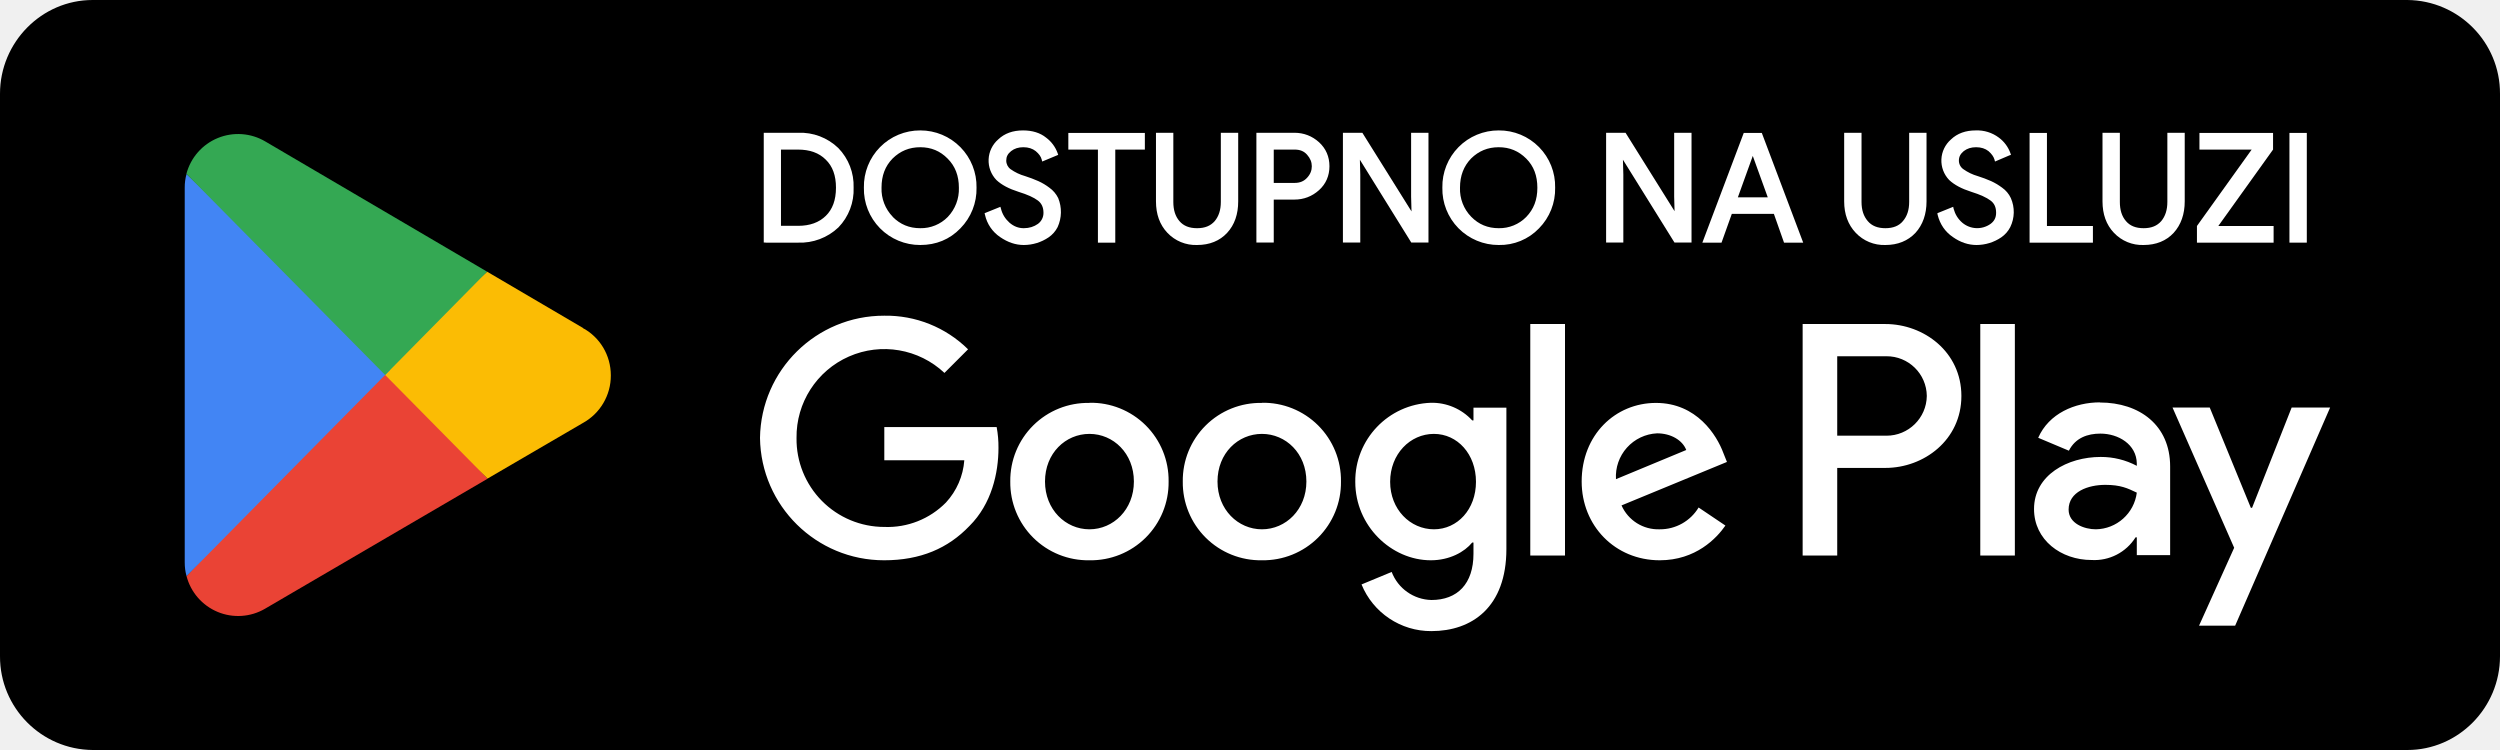
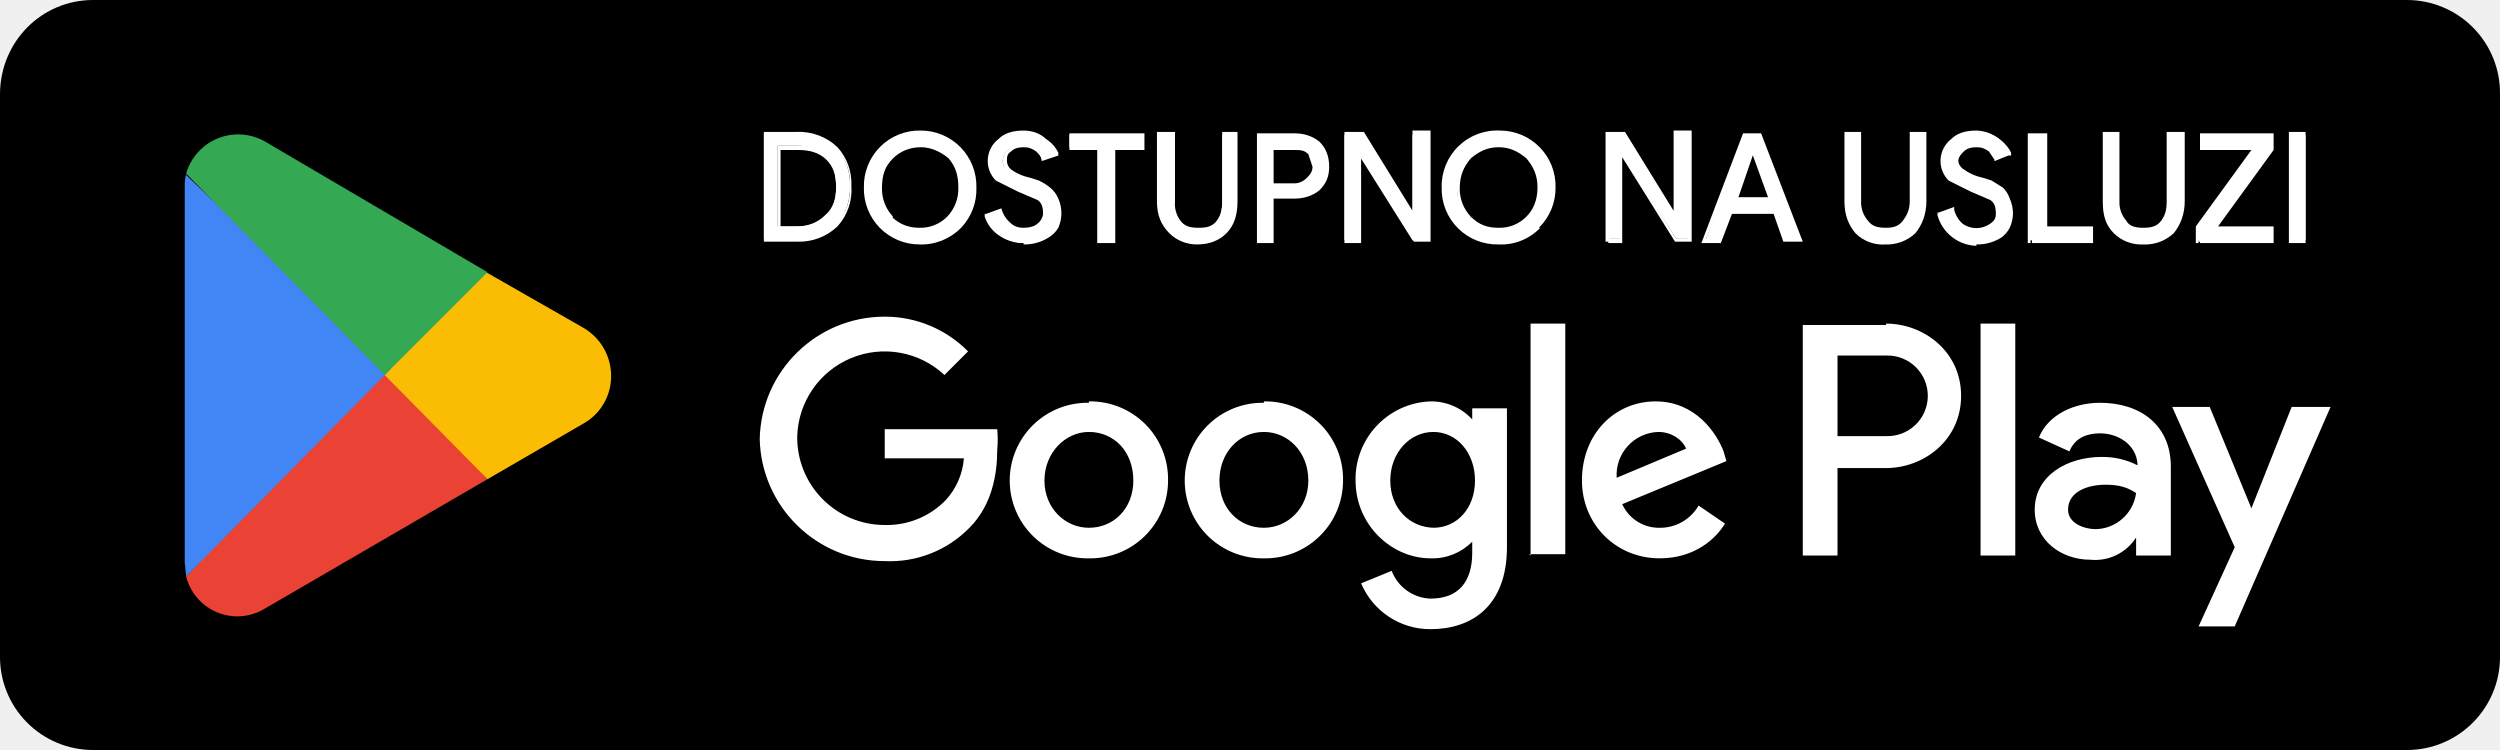
<svg xmlns="http://www.w3.org/2000/svg" width="180" height="54" fill="none">
-   <path d="M173.33 54H6.67A6.73 6.73 0 0 1 0 47.25V6.75C0 3.04 3 0 6.67 0h166.66A6.73 6.73 0 0 1 180 6.75v40.5c0 3.71-3 6.75-6.67 6.75Z" fill="#000" />
-   <path d="m27.63 26.22-14.2 15.26a3.84 3.84 0 0 0 5.65 2.35l.05-.03 15.97-9.33-7.48-8.25Z" fill="#EA4335" />
-   <path d="m41.98 23.63-.01-.02-6.9-4.05-7.77 7 7.8 7.9 6.86-4a3.89 3.89 0 0 0 2.02-3.43c0-1.47-.8-2.75-2-3.4Z" fill="#FBBC04" />
-   <path d="M13.43 12.52a3.7 3.7 0 0 0-.13 1v26.96c0 .35.04.68.13 1L28.1 26.62l-14.68-14.1Z" fill="#4285F4" />
-   <path d="m27.73 27 7.34-7.44-15.96-9.37a3.85 3.85 0 0 0-5.69 2.33L27.73 27Z" fill="#34A853" />
-   <path d="M142.58 40h2.49V23.33h-2.49V40ZM165 29.34l-2.85 7.22h-.09l-2.96-7.22h-2.68l4.44 10.1-2.53 5.61h2.6l6.84-15.71H165Zm-14.1 8.77c-.82 0-1.96-.41-1.96-1.42 0-1.29 1.41-1.78 2.64-1.78 1.1 0 1.6.24 2.27.56a3.02 3.02 0 0 1-2.96 2.64Zm.3-9.14c-1.81 0-3.68.8-4.45 2.55l2.21.93c.47-.93 1.35-1.23 2.27-1.23 1.3 0 2.6.78 2.62 2.15v.17a5.5 5.5 0 0 0-2.6-.64c-2.38 0-4.8 1.3-4.8 3.75 0 2.23 1.95 3.67 4.14 3.67a3.5 3.5 0 0 0 3.17-1.63h.09v1.28h2.4v-6.39c0-2.96-2.2-4.6-5.06-4.6Zm-15.38 2.4h-3.54v-5.72h3.53a2.89 2.89 0 0 1 2.92 2.86 2.9 2.9 0 0 1-2.91 2.86Zm-.07-8.04h-5.96V40h2.49v-6.31h3.47c2.76 0 5.47-2 5.47-5.18 0-3.18-2.71-5.18-5.47-5.18Zm-32.5 14.78c-1.72 0-3.16-1.44-3.16-3.42 0-2 1.44-3.45 3.15-3.45 1.7 0 3.03 1.46 3.03 3.45 0 1.98-1.33 3.42-3.03 3.42Zm2.85-7.84h-.1a3.93 3.93 0 0 0-2.98-1.27 5.64 5.64 0 0 0-5.44 5.7c0 3.17 2.6 5.64 5.44 5.64 1.35 0 2.43-.6 2.98-1.28h.09v.81c0 2.17-1.16 3.33-3.03 3.33a3.14 3.14 0 0 1-2.86-2.02l-2.17.9a5.4 5.4 0 0 0 5.03 3.36c2.92 0 5.4-1.72 5.4-5.91V29.35h-2.37v.92Zm4.08 9.73h2.5V23.33h-2.5V40Zm6.17-5.5a3.11 3.11 0 0 1 2.96-3.3c.99 0 1.83.49 2.1 1.2l-5.06 2.1Zm7.73-1.89c-.47-1.27-1.91-3.6-4.85-3.6-2.93 0-5.35 2.3-5.35 5.66 0 3.18 2.4 5.67 5.62 5.67 2.6 0 4.1-1.59 4.73-2.5l-1.93-1.3a3.24 3.24 0 0 1-2.8 1.57 2.89 2.89 0 0 1-2.75-1.72l7.59-3.13-.26-.65Zm-60.41-1.87v2.4h5.76a5.02 5.02 0 0 1-1.32 3.04 5.9 5.9 0 0 1-4.44 1.76 6.32 6.32 0 0 1-6.32-6.4A6.32 6.32 0 0 1 68 26.85l1.7-1.7a8.4 8.4 0 0 0-6.04-2.42 8.93 8.93 0 0 0-8.94 8.8 8.93 8.93 0 0 0 8.94 8.81c2.62 0 4.6-.86 6.14-2.47 1.6-1.59 2.09-3.82 2.09-5.62a7.8 7.8 0 0 0-.13-1.5h-8.1Zm14.77 7.37c-1.72 0-3.2-1.42-3.2-3.44 0-2.04 1.48-3.43 3.2-3.43 1.72 0 3.2 1.4 3.2 3.43 0 2.02-1.48 3.44-3.2 3.44Zm0-9.1a5.59 5.59 0 0 0-5.7 5.66 5.6 5.6 0 0 0 5.7 5.67 5.6 5.6 0 0 0 5.7-5.67 5.59 5.59 0 0 0-5.7-5.67Zm12.42 9.1c-1.72 0-3.2-1.42-3.2-3.44 0-2.04 1.48-3.43 3.2-3.43 1.72 0 3.2 1.4 3.2 3.43 0 2.02-1.48 3.44-3.2 3.44Zm0-9.1a5.59 5.59 0 0 0-5.7 5.66 5.6 5.6 0 0 0 5.7 5.67 5.6 5.6 0 0 0 5.69-5.67 5.59 5.59 0 0 0-5.7-5.67ZM56.1 16.4h1.35c.89 0 1.59-.26 2.1-.76.52-.5.77-1.21.77-2.13 0-.9-.25-1.6-.77-2.11a2.86 2.86 0 0 0-2.1-.77H56.1v5.76Zm-.98.93V9.7h2.33a3.8 3.8 0 0 1 2.82 1.06c.7.7 1.06 1.62 1.06 2.75 0 1.14-.36 2.05-1.06 2.76a3.8 3.8 0 0 1-2.82 1.06h-2.33Z" fill="#fff" />
-   <path d="M56.1 16.4v.13h1.35a3 3 0 0 0 2.2-.8c.54-.53.8-1.28.8-2.22 0-.92-.26-1.67-.8-2.2a3 3 0 0 0-2.2-.8h-1.48v6.02h.13v-.14h.13v-5.62h1.22c.86 0 1.52.24 2 .72.5.48.74 1.15.74 2.02 0 .9-.25 1.56-.73 2.03-.49.48-1.15.72-2 .72H56.1v.13Zm-.98.93h.13v-7.5h2.2c1.15 0 2.05.34 2.73 1.02a3.6 3.6 0 0 1 1.01 2.66 3.6 3.6 0 0 1-1.01 2.67 3.66 3.66 0 0 1-2.73 1.02h-2.33v.27h2.33a4 4 0 0 0 2.92-1.1 3.9 3.9 0 0 0 1.09-2.86 3.9 3.9 0 0 0-1.1-2.85 3.93 3.93 0 0 0-2.9-1.1h-2.47v7.9h.13v-.13Zm9.06-1.63a2.8 2.8 0 0 0 2.08.87c.81 0 1.5-.3 2.07-.86a3 3 0 0 0 .85-2.2c0-.88-.29-1.61-.85-2.19a2.8 2.8 0 0 0-2.07-.86c-.82 0-1.51.29-2.08.86-.57.58-.85 1.3-.85 2.2a3 3 0 0 0 .85 2.19Zm4.87.65a3.74 3.74 0 0 1-2.8 1.15 3.9 3.9 0 0 1-3.93-3.99 3.91 3.91 0 0 1 3.94-3.98 3.9 3.9 0 0 1 3.92 3.99 3.9 3.9 0 0 1-1.13 2.83Z" fill="#fff" />
-   <path d="m64.18 15.7-.1.1c.6.6 1.33.9 2.18.9a3.07 3.07 0 0 0 3.05-3.19c0-.91-.3-1.68-.89-2.28-.58-.6-1.32-.9-2.16-.9-.85 0-1.59.3-2.18.9-.59.6-.88 1.37-.88 2.28 0 .92.3 1.7.88 2.3l.1-.1.1-.1a2.86 2.86 0 0 1-.81-2.1c0-.86.26-1.55.8-2.1.55-.54 1.2-.81 1.99-.81.78 0 1.43.27 1.97.82.54.54.81 1.23.81 2.1a2.9 2.9 0 0 1-.8 2.1 2.7 2.7 0 0 1-1.98.81c-.8 0-1.44-.27-1.99-.82l-.09.1Zm4.87.65-.1-.1a3.6 3.6 0 0 1-2.7 1.12 3.77 3.77 0 0 1-3.8-3.86 3.78 3.78 0 0 1 3.8-3.85 3.6 3.6 0 0 1 2.7 1.12c.73.75 1.1 1.66 1.1 2.73 0 1.1-.36 2-1.1 2.74l.1.1.1.09a4.05 4.05 0 0 0 1.16-2.93 4.04 4.04 0 0 0-4.05-4.12 4.04 4.04 0 0 0-4.06 4.12 4.04 4.04 0 0 0 4.06 4.13c1.14 0 2.12-.4 2.89-1.2l-.1-.1Zm4.66 1.15c-.55 0-1.1-.18-1.63-.54a2.51 2.51 0 0 1-1.04-1.53l.9-.36c.1.42.33.78.66 1.06.33.3.7.44 1.11.44.43 0 .8-.12 1.1-.34.3-.22.45-.53.45-.91 0-.43-.15-.76-.46-.99a4.5 4.5 0 0 0-1.43-.64 3.83 3.83 0 0 1-1.54-.83 1.73 1.73 0 0 1-.52-1.3c0-.54.22-1.02.65-1.43.43-.4 1-.6 1.7-.6.64 0 1.17.16 1.58.48.4.33.66.68.79 1.06l-.9.38a1.33 1.33 0 0 0-.48-.68 1.5 1.5 0 0 0-.97-.3c-.38 0-.7.1-.97.3-.26.22-.4.48-.4.8 0 .28.13.52.37.71.25.2.6.37 1.08.53a5.38 5.38 0 0 1 1.72.81c.26.18.45.42.58.7.13.28.2.6.2.98a2.05 2.05 0 0 1-.83 1.69 3 3 0 0 1-1.72.51Z" fill="#fff" />
-   <path d="M73.71 17.5v-.13c-.52 0-1.04-.17-1.55-.52-.5-.35-.83-.82-.99-1.45l-.13.04.05.12.9-.36-.05-.13-.13.03c.11.45.35.83.7 1.13a1.92 1.92 0 0 0 2.37.1c.34-.24.51-.6.51-1.01 0-.46-.17-.84-.5-1.1a4.79 4.79 0 0 0-1.48-.66l-.04.13.04-.13a3.72 3.72 0 0 1-1.48-.8 1.6 1.6 0 0 1-.49-1.2c0-.5.2-.94.61-1.33.4-.38.93-.57 1.6-.57.63 0 1.13.15 1.5.45.4.32.64.65.75 1l.13-.04-.06-.12-.9.37.06.13.13-.04a1.46 1.46 0 0 0-.52-.74 1.63 1.63 0 0 0-1.06-.34c-.4 0-.76.11-1.05.34-.3.23-.45.54-.45.9 0 .32.15.6.42.82.26.2.64.39 1.12.55.38.12.69.23.93.34.25.11.5.26.75.44.24.18.42.4.54.66a2.15 2.15 0 0 1-.03 1.85c-.14.27-.33.48-.56.64a2.88 2.88 0 0 1-1.64.5v.27a3.19 3.19 0 0 0 1.79-.55 2 2 0 0 0 .65-.74 2.64 2.64 0 0 0 .04-2.09 2 2 0 0 0-.64-.75 4.1 4.1 0 0 0-.79-.47 9.4 9.4 0 0 0-.95-.36 3.4 3.4 0 0 1-1.05-.5.76.76 0 0 1-.31-.62c0-.27.1-.48.35-.68.24-.19.53-.28.88-.28.37 0 .66.1.89.28.24.2.38.4.43.6l.04.15 1.15-.48-.04-.12a2.4 2.4 0 0 0-.83-1.12c-.43-.35-1-.52-1.66-.52-.73 0-1.33.21-1.79.65a2.02 2.02 0 0 0-.13 2.92c.37.35.9.63 1.59.85.65.2 1.11.41 1.4.63.26.2.4.48.4.88a.97.97 0 0 1-.4.8c-.28.2-.62.31-1.02.31-.38 0-.72-.13-1.03-.4-.3-.27-.51-.6-.61-1l-.04-.14-1.04.42-.1.04.03.12a2.6 2.6 0 0 0 1.09 1.6c.55.38 1.12.57 1.7.57v-.14Zm6.45-.17h-.98v-6.7h-2.13V9.7h5.25v.94h-2.14v6.7Z" fill="#fff" />
-   <path d="M80.16 17.33v-.13h-.84v-6.7h-2.14v-.67h4.98v.67h-2.13v6.83h.27v-6.56h2.13v-1.2h-5.51v1.2h2.13v6.7h1.25v-.14h-.14Zm6.03.17c-.84 0-1.52-.27-2.04-.83a3.04 3.04 0 0 1-.79-2.17V9.7h.98v4.84c0 .6.16 1.1.48 1.47.32.37.77.56 1.37.56.6 0 1.05-.2 1.37-.56.32-.38.48-.87.48-1.47V9.7h.98v4.8c0 .9-.26 1.63-.77 2.18-.5.55-1.2.82-2.06.82Z" fill="#fff" />
-   <path d="M86.19 17.5v-.13c-.81 0-1.45-.26-1.95-.79a2.9 2.9 0 0 1-.74-2.08V9.83h.71v4.7c0 .64.17 1.16.5 1.56.35.4.86.61 1.48.6.62.01 1.13-.2 1.47-.6.34-.4.5-.92.5-1.55V9.83h.72v4.67c0 .88-.24 1.56-.72 2.09-.49.52-1.13.78-1.97.78v.27c.9 0 1.63-.3 2.16-.87.54-.58.8-1.35.8-2.27V9.56H87.9v4.98c0 .58-.15 1.03-.44 1.38-.3.34-.7.51-1.27.51-.57 0-.98-.17-1.27-.51-.3-.35-.44-.8-.44-1.38V9.56h-1.25v4.94c0 .92.27 1.68.82 2.26a2.8 2.8 0 0 0 2.14.88v-.14Zm5.39-4.2h1.64a1.35 1.35 0 0 0 1.37-1.33c0-.34-.13-.64-.38-.92a1.27 1.27 0 0 0-1-.42h-1.63v2.67Zm0 4.03h-.98V9.7h2.6c.65 0 1.2.21 1.68.64.47.43.7.97.7 1.63 0 .65-.23 1.2-.7 1.63-.48.43-1.03.64-1.68.64h-1.62v3.1Z" fill="#fff" />
-   <path d="M91.58 13.3v.13h1.64c.44 0 .82-.15 1.09-.46a1.45 1.45 0 0 0 0-2 1.4 1.4 0 0 0-1.1-.47h-1.77v2.94h.14v-.14h.13v-2.53h1.5c.4 0 .68.12.9.37.23.26.34.53.34.83 0 .3-.1.57-.34.83-.22.24-.5.37-.9.37h-1.63v.13Zm0 4.03v-.13h-.85V9.83h2.47c.62 0 1.14.2 1.59.61.44.41.66.9.66 1.53a2 2 0 0 1-.66 1.53c-.45.4-.97.6-1.6.6h-1.75v3.23h.27v-2.96h1.49c.67 0 1.27-.23 1.77-.68.5-.45.75-1.04.75-1.72 0-.69-.25-1.27-.75-1.73-.5-.45-1.1-.68-1.77-.68h-2.74v7.9h1.25v-.13h-.13Zm5.24 0V9.7h1.2l3.71 5.94h.04l-.04-1.47V9.7h.98v7.63h-1.02L97.8 11.1h-.04l.04 1.48v4.75h-.98Z" fill="#fff" />
-   <path d="M96.82 17.33h.14v-7.5h.98l3.72 5.94h.25l-.05-1.6V9.82h.72v7.37h-.82l-3.88-6.23h-.25l.04 1.6v4.63h-.85v.27h1.12v-4.9l-.04-1.47h-.14v.14h.04v-.14l-.1.07 3.91 6.3h1.24v-7.9h-1.25v4.6l.04 1.47h.13v-.14h-.04v.14l.11-.07-3.75-6h-1.4v7.9h.13v-.14Zm9.01-1.63a2.8 2.8 0 0 0 2.08.87c.81 0 1.5-.3 2.07-.86a3 3 0 0 0 .85-2.2 3 3 0 0 0-.85-2.19 2.8 2.8 0 0 0-2.07-.86 2.8 2.8 0 0 0-2.08.86c-.56.58-.85 1.3-.85 2.2a3 3 0 0 0 .85 2.19Zm4.88.65a3.74 3.74 0 0 1-2.8 1.15 3.9 3.9 0 0 1-3.93-3.99 3.91 3.91 0 0 1 3.93-3.98 3.9 3.9 0 0 1 3.92 3.99 3.9 3.9 0 0 1-1.12 2.83Z" fill="#fff" />
-   <path d="m105.83 15.7-.1.1c.6.6 1.33.9 2.18.9.85 0 1.58-.3 2.17-.9.59-.6.88-1.37.88-2.29 0-.91-.3-1.68-.88-2.28-.59-.6-1.32-.9-2.17-.9a3.06 3.06 0 0 0-3.06 3.18c0 .92.3 1.7.89 2.3l.1-.1.09-.1a2.85 2.85 0 0 1-.81-2.1c0-.86.27-1.55.8-2.1.55-.54 1.2-.81 1.99-.81.78 0 1.43.27 1.98.82.54.54.8 1.23.8 2.1 0 .86-.26 1.54-.8 2.1a2.7 2.7 0 0 1-1.98.81c-.79 0-1.44-.27-1.98-.82l-.1.1Zm4.88.65-.1-.1a3.6 3.6 0 0 1-2.7 1.12 3.77 3.77 0 0 1-3.8-3.86 3.78 3.78 0 0 1 6.5-2.73 3.76 3.76 0 0 1 1.09 2.73c0 1.1-.36 2-1.09 2.74l.1.1.1.09a4.04 4.04 0 0 0 1.16-2.93 4.03 4.03 0 0 0-4.06-4.12 4.04 4.04 0 0 0-4.06 4.12 4.04 4.04 0 0 0 4.06 4.13 3.9 3.9 0 0 0 2.9-1.2l-.1-.1Zm5.06.98V9.7h1.2l3.7 5.94h.05l-.05-1.47V9.7h.99v7.63h-1.03l-3.88-6.23h-.04l.04 1.48v4.75h-.98Z" fill="#fff" />
-   <path d="M115.77 17.33h.13v-7.5h.99l3.71 5.94h.26l-.05-1.6V9.82h.71v7.37h-.81l-3.89-6.23h-.25l.05 1.6v4.63h-.85v.27h1.11v-4.9l-.04-1.47h-.13v.14h.04v-.14l-.11.07 3.92 6.3h1.23v-7.9h-1.25v4.6l.04 1.47h.14v-.14h-.05v.14l.12-.07-3.75-6h-1.4v7.9h.13v-.14Zm9.16-2.98h2.54l-1.25-3.45h-.04l-1.25 3.45Zm-2.17 2.98 2.88-7.63h1.11l2.88 7.63h-1.09l-.73-2.07h-3.21l-.75 2.07h-1.09Z" fill="#fff" />
-   <path d="M124.93 14.35v.13h2.73l-1.34-3.71h-.23l-1.35 3.71h.19v-.13l.13.04 1.24-3.44-.12-.05v.13h.04v-.13l-.12.05 1.18 3.26h-2.35v.14Zm-2.17 2.98.13.05 2.85-7.55h.92l2.78 7.37h-.8l-.74-2.07h-3.4l-.74 2.07h-1v.27h1.19l.74-2.07h3.03l.73 2.07h1.38l-2.98-7.9h-1.3l-2.98 7.9h.2v-.14Zm12.99.17c-.84 0-1.53-.27-2.05-.83a3.04 3.04 0 0 1-.78-2.17V9.7h.98v4.84c0 .6.16 1.1.47 1.47.32.37.78.56 1.38.56.6 0 1.05-.2 1.37-.56.31-.38.47-.87.47-1.47V9.7h.98v4.8c0 .9-.25 1.63-.76 2.18-.5.55-1.2.82-2.06.82Z" fill="#fff" />
-   <path d="M135.75 17.5v-.13c-.81 0-1.45-.26-1.95-.79a2.9 2.9 0 0 1-.75-2.08V9.83h.72v4.7c0 .64.16 1.16.5 1.56.35.4.85.61 1.48.6.62.01 1.13-.2 1.47-.6.34-.4.5-.92.5-1.55V9.83h.72v4.67c0 .88-.25 1.56-.73 2.09-.48.52-1.13.78-1.96.78v.27c.89 0 1.62-.3 2.16-.87.53-.58.8-1.35.8-2.27V9.56h-1.25v4.98c0 .58-.15 1.03-.45 1.38-.28.34-.7.51-1.26.51-.57 0-.98-.17-1.27-.51-.3-.35-.45-.8-.45-1.38V9.56h-1.25v4.94c0 .92.28 1.68.83 2.26a2.8 2.8 0 0 0 2.14.88v-.14Zm6.55 0c-.55 0-1.1-.18-1.62-.54a2.52 2.52 0 0 1-1.04-1.53l.9-.36c.1.42.32.78.65 1.06.33.3.7.44 1.12.44.42 0 .79-.12 1.09-.34.3-.22.45-.53.45-.91 0-.43-.15-.76-.45-.99-.3-.23-.78-.45-1.44-.64a3.85 3.85 0 0 1-1.53-.83 1.9 1.9 0 0 1 .13-2.73c.43-.4 1-.6 1.7-.6.64 0 1.17.16 1.57.48.4.33.67.68.8 1.06l-.9.38a1.32 1.32 0 0 0-.48-.68 1.5 1.5 0 0 0-.97-.3c-.38 0-.7.1-.97.3a.98.98 0 0 0-.4.8c0 .28.12.52.37.71.24.2.6.37 1.08.53.38.12.7.24.94.35.26.12.51.27.77.46.26.18.46.42.59.7.13.28.2.6.2.98 0 .37-.08.7-.23.99-.16.29-.36.52-.61.7a3 3 0 0 1-1.71.51Z" fill="#fff" />
-   <path d="M142.3 17.5v-.13c-.52 0-1.03-.17-1.55-.52-.5-.35-.82-.82-.98-1.45l-.13.04.05.12.9-.36-.05-.13-.13.03c.11.45.34.83.7 1.13a1.92 1.92 0 0 0 2.37.1c.33-.24.5-.6.5-1.01 0-.46-.16-.84-.5-1.1a4.8 4.8 0 0 0-1.48-.66l-.03.13.03-.13a3.7 3.7 0 0 1-1.48-.8c-.32-.31-.48-.7-.48-1.2s.2-.94.6-1.33c.42-.38.94-.57 1.61-.57.63 0 1.12.15 1.5.45.39.32.63.65.74 1l.13-.04-.05-.12-.9.37.06.13.13-.04a1.46 1.46 0 0 0-.52-.74 1.63 1.63 0 0 0-1.06-.34c-.4 0-.76.11-1.05.34-.3.23-.46.54-.45.9 0 .32.14.6.41.82.27.2.64.39 1.13.55a4.5 4.5 0 0 1 1.67.78c.25.18.43.4.55.66.12.26.18.56.18.92 0 .35-.07.65-.21.93-.14.27-.33.48-.57.64a2.89 2.89 0 0 1-1.63.5v.27a3.18 3.18 0 0 0 1.78-.55 2 2 0 0 0 .65-.74 2.48 2.48 0 0 0 .04-2.09 1.9 1.9 0 0 0-.63-.75c-.27-.2-.53-.35-.79-.47a9.37 9.37 0 0 0-.96-.36 3.4 3.4 0 0 1-1.04-.5.75.75 0 0 1-.32-.62c0-.27.11-.48.35-.68.25-.19.53-.28.89-.28.37 0 .66.1.89.28.23.2.37.4.43.6l.04.15 1.03-.44.12-.04-.04-.12a2.4 2.4 0 0 0-.83-1.12 2.6 2.6 0 0 0-1.67-.52c-.72 0-1.32.21-1.78.65a2.02 2.02 0 0 0-.13 2.92c.37.35.9.63 1.59.85.64.2 1.1.41 1.39.63.27.2.4.48.4.88 0 .35-.13.6-.4.8a1.66 1.66 0 0 1-2.04-.09c-.31-.27-.51-.6-.62-1l-.03-.14-1.04.42-.1.04.02.12c.17.68.54 1.22 1.1 1.6.54.38 1.11.57 1.7.57v-.14Zm3.96-.17V9.7h.99v6.7h3.3v.93h-4.29Z" fill="#fff" />
-   <path d="M146.26 17.33h.14v-7.5h.71v6.7h3.3v.67h-4.15v.27h4.43v-1.2h-3.31v-6.7h-1.25v7.9h.13v-.14Zm8.08.17c-.84 0-1.52-.27-2.04-.83a3.04 3.04 0 0 1-.79-2.17V9.7h.98v4.84c0 .6.16 1.1.48 1.47.31.37.77.56 1.37.56.6 0 1.05-.2 1.37-.56.31-.38.47-.87.47-1.47V9.7h.98v4.8c0 .9-.25 1.63-.76 2.18-.5.55-1.2.82-2.06.82Z" fill="#fff" />
-   <path d="M154.34 17.5v-.13c-.81 0-1.45-.26-1.95-.79a2.91 2.91 0 0 1-.74-2.08V9.83h.7v4.7c0 .64.18 1.16.52 1.56.34.4.84.61 1.47.6.62.01 1.13-.2 1.47-.6.34-.4.5-.92.5-1.55V9.83h.72v4.67c0 .88-.24 1.56-.73 2.09-.48.52-1.12.78-1.96.78v.27c.9 0 1.63-.3 2.16-.87.53-.58.8-1.35.8-2.27V9.56h-1.25v4.98c0 .58-.15 1.03-.44 1.38-.3.34-.7.51-1.27.51-.57 0-.98-.17-1.27-.51-.3-.35-.44-.8-.44-1.38V9.56h-1.25v4.94c0 .92.27 1.68.82 2.26a2.8 2.8 0 0 0 2.14.88v-.14Zm3.97-.17v-1.02l4.07-5.67h-3.9V9.7h5.04v1.02l-4.06 5.67h4.1v.94h-5.25Z" fill="#fff" />
-   <path d="M158.31 17.33h.14v-.98l4.19-5.85h-4.02v-.67h4.77v.85l-4.2 5.85h4.24v.67h-5.12v.27h5.39v-1.2h-3.98l3.94-5.5v-1.2h-5.3v1.2h3.76l-3.94 5.5v1.2h.13v-.14Zm6.66 0V9.7h.98v7.63h-.98Z" fill="#fff" />
-   <path d="M164.97 17.33h.13v-7.5h.72v7.37h-.85v.27h1.12v-7.9h-1.25v7.9h.13v-.14Z" fill="#fff" />
+   <path d="M173.3 54H6.7A6.7 6.7 0 0 1 0 47.2V6.8C0 3 3 0 6.7 0h166.6a6.7 6.7 0 0 1 6.7 6.8v40.5c0 3.7-3 6.7-6.7 6.7Z" fill="#000" />
+   <path d="M27.6 26.2 13.4 41.5a3.8 3.8 0 0 0 5.7 2.3l16-9.3-7.5-8.3Z" fill="#EA4335" />
+   <path d="m42 23.6-7-4-7.7 7 7.8 7.9 6.9-4a3.9 3.9 0 0 0 2-3.5 4 4 0 0 0-2-3.4Z" fill="#FBBC04" />
+   <path d="M13.4 12.5a3.7 3.7 0 0 0-.1 1v27l.1 1 14.7-14.9-14.7-14Z" fill="#4285F4" />
+   <path d="m27.7 27 7.4-7.4-16-9.4a3.9 3.9 0 0 0-5.7 2.3L27.7 27Z" fill="#34A853" />
+   <path d="M142.6 40h2.5V23.3h-2.5V40ZM165 29.3l-2.9 7.3-3-7.3h-2.7l4.5 10.1-2.6 5.7h2.6l6.9-15.8H165Zm-14.1 8.8c-.8 0-2-.4-2-1.4 0-1.3 1.4-1.8 2.7-1.8 1 0 1.6.2 2.2.6a3 3 0 0 1-3 2.6Zm.3-9.1c-1.8 0-3.7.8-4.4 2.5l2.2 1c.4-1 1.3-1.3 2.2-1.3 1.3 0 2.6.8 2.7 2.2v.1a5.5 5.5 0 0 0-2.6-.6c-2.4 0-4.8 1.3-4.8 3.8 0 2.2 1.9 3.6 4 3.6a3.5 3.5 0 0 0 3.3-1.6V40h2.5v-6.4c0-3-2.2-4.6-5.1-4.6Zm-15.4 2.4h-3.5v-5.8h3.5a2.9 2.9 0 0 1 3 3 2.9 2.9 0 0 1-3 2.8Zm0-8h-6V40h2.5v-6.3h3.5c2.7 0 5.4-2 5.4-5.2s-2.7-5.2-5.4-5.2ZM103.3 38c-1.8 0-3.2-1.4-3.2-3.4s1.4-3.5 3.1-3.5c1.7 0 3 1.5 3 3.5s-1.3 3.4-3 3.4Zm2.8-7.8h-.1a4 4 0 0 0-3-1.3 5.6 5.6 0 0 0-5.4 5.7c0 3.2 2.6 5.6 5.4 5.6a4 4 0 0 0 3-1.2v.8c0 2.1-1 3.3-3 3.3a3.1 3.1 0 0 1-2.8-2L98 42a5.4 5.4 0 0 0 5 3.3c3 0 5.5-1.7 5.5-5.9v-10H106v.9Zm4 9.7h2.6V23.3h-2.5V40Zm6.3-5.5a3.1 3.1 0 0 1 3-3.3c.9 0 1.7.5 2 1.2l-5 2.1Zm7.7-1.9c-.5-1.3-2-3.6-4.9-3.6-2.9 0-5.3 2.3-5.3 5.7 0 3.1 2.4 5.6 5.6 5.6 2.6 0 4.1-1.5 4.7-2.5l-1.9-1.3a3.2 3.2 0 0 1-2.8 1.6 2.9 2.9 0 0 1-2.7-1.7l7.5-3.1-.2-.7Zm-60.4-1.9V33h5.7a5 5 0 0 1-1.3 3 5.9 5.9 0 0 1-4.4 1.8 6.3 6.3 0 0 1-6.3-6.4A6.3 6.3 0 0 1 68 27l1.7-1.7a8.4 8.4 0 0 0-6-2.5 9 9 0 0 0-9 8.8 9 9 0 0 0 9 8.8 8 8 0 0 0 6.1-2.4c1.6-1.6 2-3.8 2-5.6a7.8 7.8 0 0 0 0-1.5h-8.1ZM78.4 38c-1.7 0-3.2-1.4-3.2-3.4s1.5-3.5 3.2-3.5c1.8 0 3.2 1.4 3.2 3.5 0 2-1.4 3.4-3.2 3.4Zm0-9a5.6 5.6 0 0 0-5.7 5.6 5.6 5.6 0 0 0 5.7 5.6 5.6 5.6 0 0 0 5.7-5.6 5.6 5.6 0 0 0-5.7-5.7ZM91 38c-1.8 0-3.2-1.4-3.2-3.4s1.4-3.5 3.2-3.5c1.7 0 3.2 1.4 3.2 3.5 0 2-1.5 3.4-3.2 3.4Zm0-9a5.6 5.6 0 0 0-5.7 5.6 5.6 5.6 0 0 0 5.7 5.6 5.6 5.6 0 0 0 5.7-5.6 5.6 5.6 0 0 0-5.7-5.7ZM56 16.3h1.4c.8 0 1.5-.3 2-.8.6-.5.8-1.2.8-2 0-1-.2-1.7-.7-2.2a2.9 2.9 0 0 0-2.1-.8H56v5.8Zm-1 1V9.6h2.4a3.8 3.8 0 0 1 2.8 1 4 4 0 0 1 1 2.8 4 4 0 0 1-1 2.8 3.8 3.8 0 0 1-2.8 1H55Z" fill="#fff" />
+   <path d="M56.1 16.4v.1h1.4a3 3 0 0 0 2.2-.8 3 3 0 0 0 .8-2.2 3 3 0 0 0-.8-2.2 3 3 0 0 0-2.2-.8H56v6h.1v-.1h.1v-5.6h1.3c.8 0 1.5.2 2 .7.5.5.7 1.1.7 2 0 1-.3 1.6-.7 2-.5.5-1.2.8-2 .8H56Zm-1 1h.2V9.7h2.2a4 4 0 0 1 2.7 1 3.6 3.6 0 0 1 1 2.7 3.6 3.6 0 0 1-1 2.7 3.7 3.7 0 0 1-2.7 1H55v.3h2.4a4 4 0 0 0 2.9-1.1 3.9 3.9 0 0 0 1-2.9 3.9 3.9 0 0 0-1-2.8 4 4 0 0 0-3-1.1H55v7.9h.1v-.2Zm9-1.7a2.8 2.8 0 0 0 2.2.9c.8 0 1.5-.3 2-.9a3 3 0 0 0 .9-2.2 3 3 0 0 0-.9-2.2 2.8 2.8 0 0 0-2-.8 3 3 0 0 0-2.1.8 3 3 0 0 0-.9 2.2 3 3 0 0 0 .9 2.2Zm5 .7a3.7 3.7 0 0 1-2.8 1.1 3.9 3.9 0 0 1-4-4 4 4 0 0 1 4-4 3.9 3.9 0 0 1 3.9 4 3.9 3.9 0 0 1-1.1 2.8Z" fill="#fff" />
+   <path d="m64.2 15.7-.1.1a3 3 0 0 0 2.2.9 3 3 0 0 0 3-3.2c0-.9-.3-1.7-.9-2.3a3 3 0 0 0-2.1-.9 3 3 0 0 0-2.2 1c-.6.5-.9 1.3-.9 2.2 0 1 .3 1.7.9 2.3l.2-.2a2.9 2.9 0 0 1-.8-2c0-1 .2-1.6.8-2.2.5-.5 1.2-.8 2-.8.7 0 1.4.3 2 .8.5.6.7 1.2.7 2.1a2.9 2.9 0 0 1-.8 2.1 2.7 2.7 0 0 1-2 .8c-.7 0-1.4-.2-2-.8v.1Zm4.9.7-.1-.2a3.6 3.6 0 0 1-2.7 1.2 3.8 3.8 0 0 1-3.8-3.9 3.8 3.8 0 0 1 3.8-3.8 3.6 3.6 0 0 1 2.7 1 4 4 0 0 1 1 2.8c0 1.1-.3 2-1 2.7v.2h.2a4 4 0 0 0 1.1-2.9 4 4 0 0 0-4-4.1 4 4 0 0 0-4.1 4.1 4 4 0 0 0 4 4.1 4 4 0 0 0 3-1.2H69Zm4.6 1.1c-.5 0-1-.2-1.6-.5a2.5 2.5 0 0 1-1-1.6l.8-.3c.1.4.4.7.7 1 .3.3.7.5 1.1.5.4 0 .8-.2 1.1-.4.3-.2.5-.5.5-.9s-.2-.7-.5-1a4.5 4.5 0 0 0-1.4-.6 3.8 3.8 0 0 1-1.6-.8 1.7 1.7 0 0 1-.5-1.3c0-.6.2-1 .7-1.5.4-.4 1-.6 1.7-.6A2.4 2.4 0 0 1 76 11l-1 .5a1.3 1.3 0 0 0-.4-.7 1.5 1.5 0 0 0-1-.3c-.4 0-.7 0-1 .3a1 1 0 0 0-.4.8c0 .3.1.5.4.7l1 .5a5.4 5.4 0 0 1 1.8.8l.6.7.2 1a2 2 0 0 1-.9 1.7 3 3 0 0 1-1.7.5Z" fill="#fff" />
+   <path d="M73.7 17.5v-.1a3 3 0 0 1-1.5-.5c-.5-.4-.9-.9-1-1.5H71v.2l1-.4v-.1h-.2c.1.5.4.8.7 1.1a2 2 0 0 0 2.4.1c.3-.2.5-.6.5-1s-.2-.8-.5-1a4.8 4.8 0 0 0-1.5-.7 3.7 3.7 0 0 1-1.5-.8 1.6 1.6 0 0 1-.5-1.2c0-.5.2-1 .7-1.4.4-.3.9-.5 1.6-.5.6 0 1 .1 1.5.4.4.3.6.7.7 1h.1V11l-1 .3.1.2h.2a1.5 1.5 0 0 0-.6-.8 1.6 1.6 0 0 0-1-.4c-.4 0-.8.1-1 .4a1 1 0 0 0-.5.9c0 .3.1.6.4.8.3.2.6.4 1.1.5l1 .4.7.4.5.7a2.1 2.1 0 0 1 0 1.8l-.5.7a2.9 2.9 0 0 1-1.7.5v.2a3.2 3.2 0 0 0 1.8-.5 2 2 0 0 0 .7-.7 2.6 2.6 0 0 0 0-2.1 2 2 0 0 0-.6-.8 4.1 4.1 0 0 0-.8-.5 9.4 9.4 0 0 0-1-.3 3.4 3.4 0 0 1-1-.5.8.8 0 0 1-.3-.6c0-.3 0-.5.3-.7.2-.2.5-.3.9-.3s.6.1.9.3c.2.2.4.4.4.6v.1l1.2-.4V11a2.4 2.4 0 0 0-.9-1c-.4-.4-1-.6-1.6-.6-.8 0-1.4.2-1.8.6a2 2 0 0 0-.2 3l1.6.8 1.4.6c.3.2.4.5.4 1a1 1 0 0 1-.4.7c-.2.2-.6.3-1 .3s-.7-.1-1-.4a2 2 0 0 1-.6-1l-1.1.4h-.1v.2A2.6 2.6 0 0 0 72 17a3 3 0 0 0 1.7.5v-.1Zm6.5-.2h-1v-6.7H77v-.9h5.3v1h-2.1v6.6Z" fill="#fff" />
+   <path d="M80.2 17.3v-.1h-.9v-6.7h-2.1v-.7h5v.7H80v6.8h.3v-6.5h2.1V9.6H77v1.2h2v6.7h1.3v-.2h-.1Zm6 .2c-.9 0-1.5-.3-2-.8a3 3 0 0 1-.8-2.2V9.7h1v4.8c0 .6.1 1.1.4 1.5.3.4.8.6 1.4.6.6 0 1-.2 1.4-.6.3-.4.4-.9.4-1.5V9.7h1v4.8a3 3 0 0 1-.7 2.2c-.5.5-1.2.8-2.1.8Z" fill="#fff" />
+   <path d="M86.2 17.5v-.1c-.8 0-1.5-.3-2-.8a2.9 2.9 0 0 1-.7-2.1V9.8h.7v4.7c0 .7.2 1.2.5 1.6.4.4.9.6 1.5.6s1.1-.2 1.5-.6c.3-.4.5-1 .5-1.6V9.8h.7v4.7a3 3 0 0 1-.7 2c-.5.6-1.2.9-2 .9v.2c.9 0 1.6-.3 2.1-.8.6-.6.8-1.4.8-2.3v-5H88v5c0 .6-.1 1-.4 1.4-.3.4-.7.5-1.3.5-.6 0-1-.1-1.3-.5a2 2 0 0 1-.4-1.4v-5h-1.3v5c0 1 .3 1.7.9 2.3a2.8 2.8 0 0 0 2 .8v-.1Zm5.4-4.2h1.6a1.4 1.4 0 0 0 1.4-1.3c0-.4-.1-.7-.4-1a1.3 1.3 0 0 0-1-.4h-1.6v2.7Zm0 4h-1V9.7h2.6c.6 0 1.2.2 1.7.6.4.5.7 1 .7 1.7a2 2 0 0 1-.7 1.6c-.5.4-1 .6-1.7.6h-1.6v3.1Z" fill="#fff" />
+   <path d="M91.6 13.3v.1h1.6c.5 0 .8-.1 1.1-.4a1.4 1.4 0 0 0 0-2 1.4 1.4 0 0 0-1-.5h-1.9v3h.2v-.2h.1v-2.5h1.5c.4 0 .7 0 1 .3l.3.9c0 .3-.1.5-.4.8-.2.2-.5.4-.9.4h-1.6v.1Zm0 4v-.1h-.9V9.8h2.5c.6 0 1.1.2 1.6.6.4.4.7 1 .7 1.6a2 2 0 0 1-.7 1.5c-.5.4-1 .6-1.6.6h-1.8v3.2h.3v-3h1.5c.7 0 1.3-.2 1.8-.6.5-.5.7-1 .7-1.7s-.2-1.3-.7-1.8c-.5-.4-1.1-.6-1.8-.6h-2.7v7.9h1.2v-.2h-.1Zm5.2 0V9.7H98l3.7 6v-6h1v7.6h-1l-3.9-6.2v6.2h-1Z" fill="#fff" />
+   <path d="M96.8 17.3h.2V9.8h1l3.7 6h.2v-6h.7v7.4h-.8l-4-6.2h-.2v6.2h-.8v.3H98V11h-.1v.1-.1h-.1l4 6.4h1.2v-8h-1.3v6.1h.2v-.1.1l-3.7-6h-1.4v7.9h.1v-.2Zm9-1.6a2.8 2.8 0 0 0 2.1.9c.8 0 1.5-.3 2-.9a3 3 0 0 0 1-2.2 3 3 0 0 0-1-2.2 2.8 2.8 0 0 0-2-.8 2.8 2.8 0 0 0-2 .8 3 3 0 0 0-1 2.2 3 3 0 0 0 1 2.2Zm5 .7a3.7 3.7 0 0 1-2.9 1.1 3.9 3.9 0 0 1-4-4 4 4 0 0 1 4-4 3.9 3.9 0 0 1 4 4 3.9 3.9 0 0 1-1.2 2.8Z" fill="#fff" />
+   <path d="M105.8 15.7v.1a3 3 0 0 0 2.1.9 3 3 0 0 0 2.2-.9c.6-.6.9-1.4.9-2.3 0-.9-.3-1.7-1-2.3a3 3 0 0 0-2-.9 3 3 0 0 0-3.1 3.2c0 1 .3 1.7.8 2.3h.1l.1-.2a2.9 2.9 0 0 1-.8-2c0-1 .3-1.6.8-2.2.6-.5 1.2-.8 2-.8s1.4.3 2 .8c.5.6.8 1.2.8 2.1 0 .9-.3 1.6-.8 2.1a2.7 2.7 0 0 1-2 .8c-.8 0-1.4-.2-2-.8v.1Zm5 .7-.2-.2a3.6 3.6 0 0 1-2.7 1.2 3.8 3.8 0 0 1-3.8-3.9 3.8 3.8 0 0 1 6.5-2.7 3.8 3.8 0 0 1 1.1 2.7 4 4 0 0 1-1 2.7v.2h.1a4 4 0 0 0 1.2-2.9 4 4 0 0 0-4-4.1 4 4 0 0 0-4.2 4.1 4 4 0 0 0 4.1 4.1 3.9 3.9 0 0 0 3-1.2h-.2Zm5 1V9.6h1.2l3.7 6v-6h1v7.6h-1l-4-6.2v6.2h-1Z" fill="#fff" />
+   <path d="M115.8 17.3h.1V9.8h1l3.7 6h.3v-6h.6v7.4h-.8l-3.9-6.2h-.2v6.2h-.8v.3h1V11v.1-.1h-.2l4 6.4h1.2v-8h-1.3v6.1h.2v-.1.1l-3.7-6h-1.4v7.9h.2v-.2Zm9.1-3h2.6l-1.3-3.4-1.3 3.4Zm-2.1 3 2.8-7.6h1.1l3 7.6h-1.2l-.7-2h-3.2l-.8 2h-1Z" fill="#fff" />
+   <path d="M125 14.3v.2h2.7l-1.4-3.7h-.2l-1.4 3.7h.2v-.1h.2l1.2-3.5h-.1v.1-.1h-.1l1.2 3.3h-2.4v.1Zm-2.2 3 3-7.5h.9l2.7 7.4h-.8l-.7-2h-3.4l-.7 2h-1v.3h1.1l.8-2.1h3l.7 2h1.4l-3-7.8h-1.3l-3 7.9h.3v-.2Zm13 .2c-.9 0-1.6-.3-2.1-.8a3 3 0 0 1-.8-2.2V9.7h1v4.8c0 .6.2 1.1.5 1.5.3.4.7.6 1.3.6.6 0 1.1-.2 1.4-.6.3-.4.5-.9.5-1.5V9.7h1v4.8a3 3 0 0 1-.8 2.2c-.5.5-1.2.8-2 .8Z" fill="#fff" />
+   <path d="M135.8 17.5v-.1c-.9 0-1.5-.3-2-.8a2.9 2.9 0 0 1-.8-2.1V9.8h.8v4.7c0 .7.1 1.2.5 1.6.3.4.8.6 1.4.6.7 0 1.2-.2 1.5-.6.4-.4.5-1 .5-1.6V9.8h.7v4.7a3 3 0 0 1-.7 2c-.5.6-1.1.9-2 .9v.2a3 3 0 0 0 2.2-.8c.5-.6.8-1.4.8-2.3v-5h-1.2v5c0 .6-.2 1-.5 1.4-.3.4-.7.5-1.2.5-.6 0-1-.1-1.3-.5a2 2 0 0 1-.5-1.4v-5h-1.2v5c0 1 .3 1.7.8 2.3a2.8 2.8 0 0 0 2.2.8v-.1Zm6.5 0a3 3 0 0 1-1.6-.5 2.5 2.5 0 0 1-1-1.6l.8-.3c.1.4.4.8.7 1 .3.3.7.5 1.1.5.4 0 .8-.1 1.1-.4.3-.2.5-.5.5-.9s-.2-.7-.5-1l-1.4-.6a3.9 3.9 0 0 1-1.6-.8 1.9 1.9 0 0 1 .2-2.8c.4-.4 1-.6 1.7-.6a2.4 2.4 0 0 1 2.4 1.5l-1 .5a1.3 1.3 0 0 0-.4-.7 1.5 1.5 0 0 0-1-.3c-.4 0-.7 0-1 .3a1 1 0 0 0-.4.8c0 .3.1.5.4.7l1 .5 1 .4c.3 0 .5.2.8.4l.6.7.2 1c0 .4-.1.7-.3 1a2 2 0 0 1-.6.7 3 3 0 0 1-1.7.5Z" fill="#fff" />
+   <path d="M142.3 17.5v-.1c-.5 0-1-.2-1.6-.5a4 4 0 0 1-1-1.5v.2l.9-.4v-.1h-.2c.1.5.4.8.7 1.1a2 2 0 0 0 2.4.1c.3-.2.5-.6.5-1s-.2-.8-.5-1a4.8 4.8 0 0 0-1.5-.7 3.7 3.7 0 0 1-1.5-.8c-.3-.3-.5-.7-.5-1.2s.2-1 .6-1.4c.5-.3 1-.5 1.7-.5.6 0 1 .1 1.5.4l.7 1h.1V11l-1 .3.1.2h.2a1.5 1.5 0 0 0-.6-.8 1.6 1.6 0 0 0-1-.4c-.4 0-.8.1-1 .4a1 1 0 0 0-.5.9c0 .3.1.6.4.8.3.2.6.4 1.1.5a4.5 4.5 0 0 1 1.7.8l.5.7c.2.2.2.5.2.9s0 .7-.2 1l-.6.6a2.9 2.9 0 0 1-1.6.5v.2a3.2 3.2 0 0 0 1.8-.5 2 2 0 0 0 .6-.7 2.5 2.5 0 0 0 0-2.1 1.9 1.9 0 0 0-.5-.8l-.8-.5a9.4 9.4 0 0 0-1-.3 3.4 3.4 0 0 1-1-.5.8.8 0 0 1-.4-.6c0-.3.2-.5.4-.7.2-.2.5-.3.9-.3s.6.1.9.3l.4.6v.1l1-.4h.2V11a2.4 2.4 0 0 0-.9-1 2.6 2.6 0 0 0-1.6-.6c-.8 0-1.4.2-1.8.6a2 2 0 0 0-.2 3l1.6.8 1.4.6c.3.2.4.5.4 1 0 .3-.1.5-.4.7a1.7 1.7 0 0 1-2 0 2 2 0 0 1-.6-1v-.2l-1.1.4h-.1v.2a3 3 0 0 0 2.8 2.2v-.2Zm4-.2V9.7h1v6.7h3.3v1h-4.3Z" fill="#fff" />
+   <path d="M146.3 17.3h.1V9.8h.7v6.7h3.3v.7h-4.1v.3h4.4v-1.2h-3.3V9.6H146v7.9h.2v-.2Zm8 .2c-.8 0-1.5-.3-2-.8a3 3 0 0 1-.8-2.2V9.7h1v4.8c0 .6.2 1.1.5 1.5.3.4.7.6 1.3.6.6 0 1-.2 1.4-.6.3-.4.5-.9.5-1.5V9.7h1v4.8a3 3 0 0 1-.8 2.2c-.5.5-1.2.8-2 .8Z" fill="#fff" />
+   <path d="M154.3 17.5v-.1a3 3 0 0 1-2-.8 3 3 0 0 1-.6-2.1V9.8h.7v4.7c0 .7.1 1.2.5 1.6.3.4.8.6 1.4.6.7 0 1.2-.2 1.5-.6.3-.4.5-1 .5-1.6V9.8h.7v4.7a3 3 0 0 1-.7 2c-.5.6-1.1.9-2 .9v.2a3 3 0 0 0 2.2-.8c.5-.6.8-1.4.8-2.3v-5H156v5c0 .6-.1 1-.4 1.4-.3.4-.7.5-1.3.5-.5 0-1-.1-1.2-.5a2 2 0 0 1-.5-1.4v-5h-1.2v5c0 1 .2 1.7.8 2.3a2.8 2.8 0 0 0 2.1.8v-.1Zm4-.2v-1l4-5.7h-3.8v-.9h5v1l-4 5.7h4v1h-5.2Z" fill="#fff" />
+   <path d="M158.3 17.3h.1v-1l4.2-5.8h-4v-.7h4.8v.9l-4.2 5.8h4.2v.7h-5v.3h5.3v-1.2h-4l4-5.5V9.6h-5.3v1.2h3.7l-4 5.5v1.2h.2v-.2Zm6.7 0V9.7h1v7.6h-1Z" fill="#fff" />
+   <path d="M165 17.3h.1V9.8h.7v7.4h-.8v.3h1v-8h-1.2v8h.2v-.2Z" fill="#fff" />
</svg>
